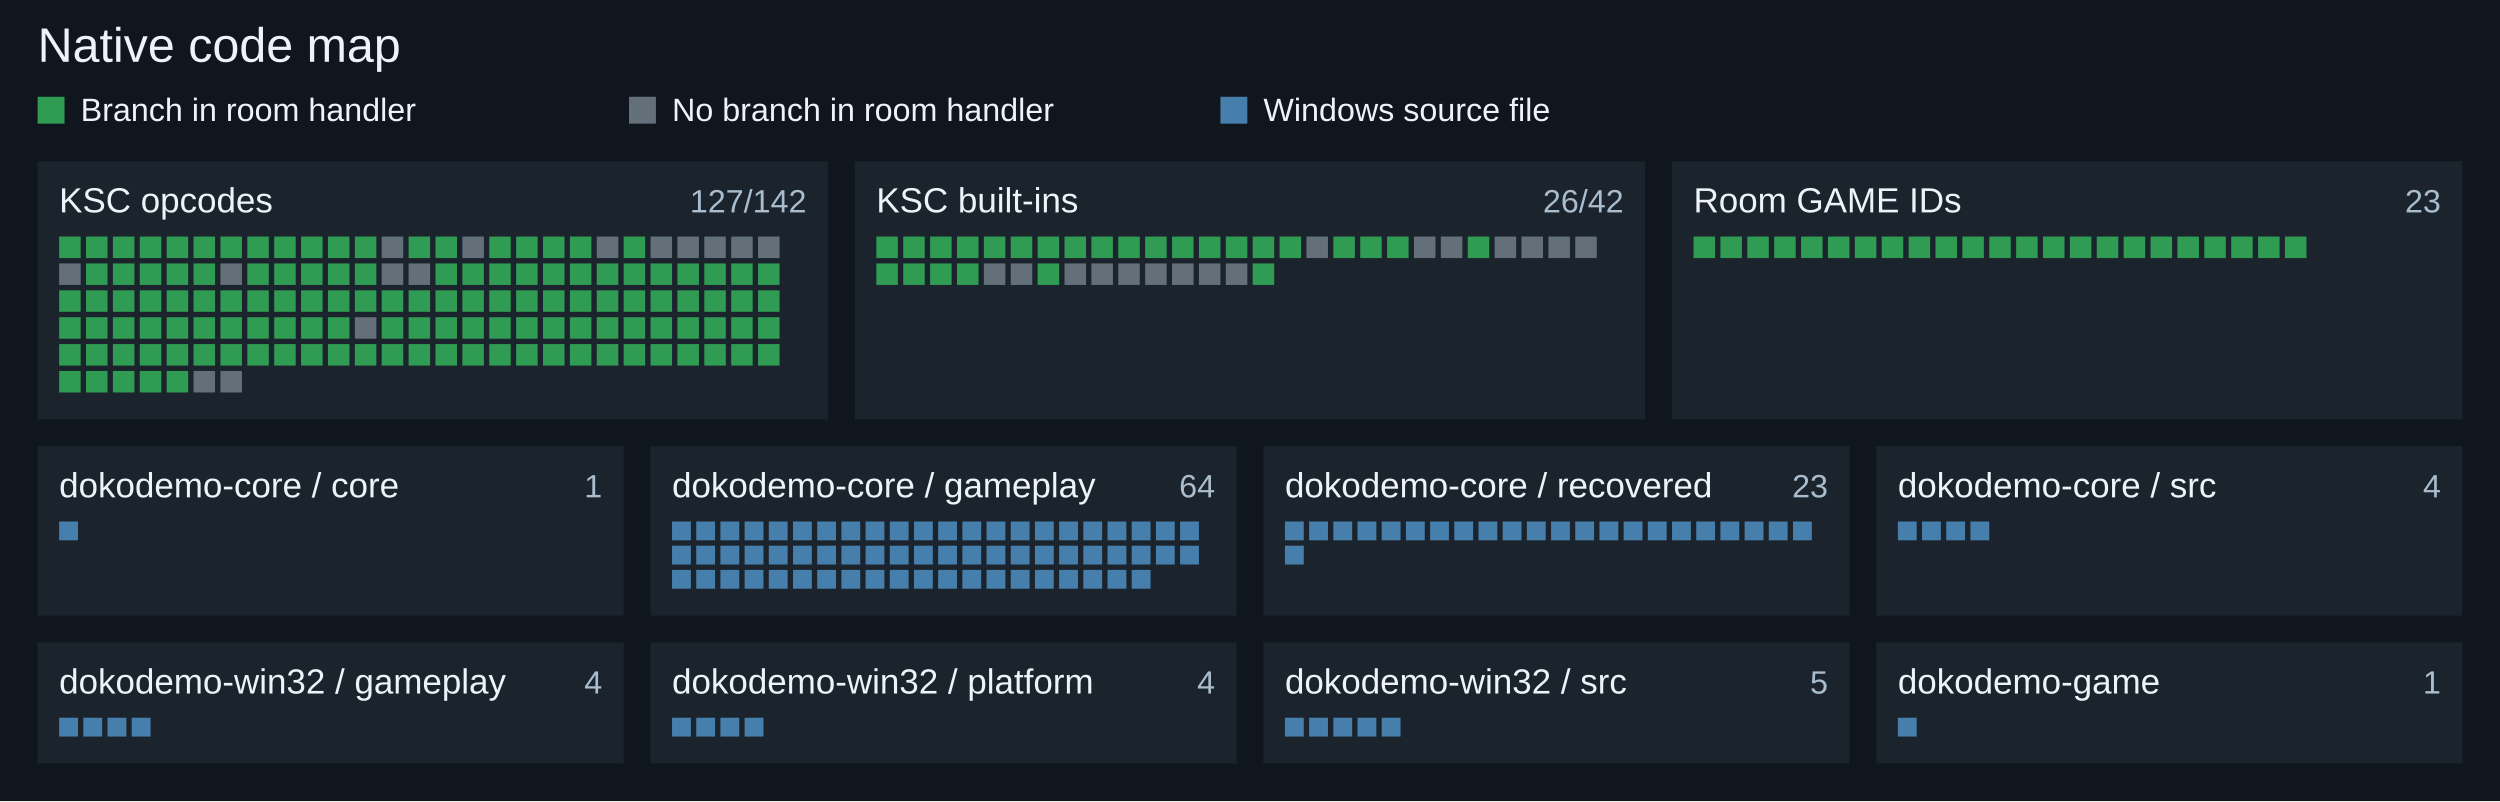
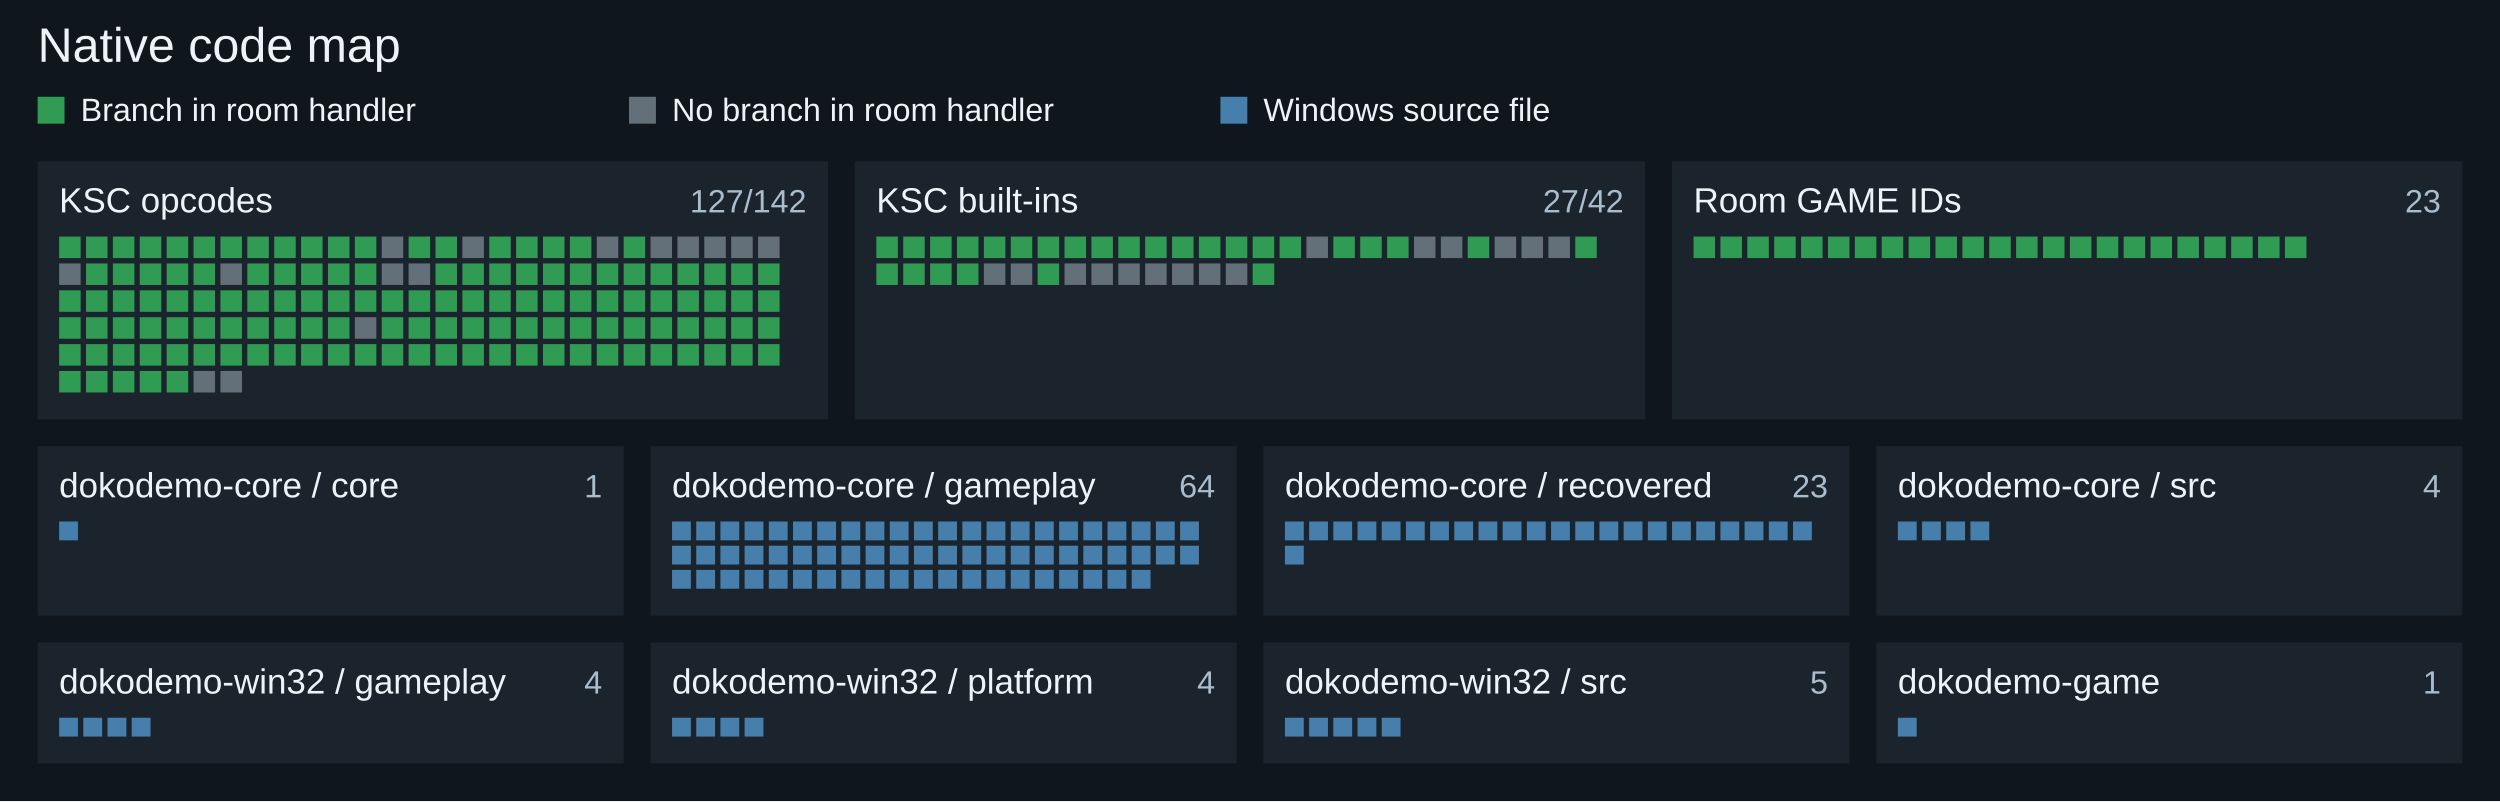
<svg xmlns="http://www.w3.org/2000/svg" width="930" height="298" viewBox="0 0 930 298" role="img" aria-label="Native code map. Each square represents a dispatch ID or Windows source file.">
  <rect x="0" y="0" width="930" height="298" fill="#10161d" />
  <g font-family="Segoe UI, Arial, sans-serif">
    <text x="14" y="23" font-size="18" fill="#edf3f8">Native code map</text>
    <rect x="14" y="36" width="10" height="10" fill="#2f9b53" />
    <text x="30" y="45" font-size="12" fill="#edf3f8">Branch in room handler</text>
    <rect x="234" y="36" width="10" height="10" fill="#63707a" />
    <text x="250" y="45" font-size="12" fill="#edf3f8">No branch in room handler</text>
    <rect x="454" y="36" width="10" height="10" fill="#477fac" />
    <text x="470" y="45" font-size="12" fill="#edf3f8">Windows source file</text>
    <rect x="14" y="60" width="294" height="96" fill="#1b242c" />
    <text x="22" y="79" font-size="13" fill="#edf3f8">KSC opcodes</text>
    <text x="300" y="79" font-size="12" fill="#a9bdce" text-anchor="end">127/142</text>
    <rect x="22" y="88" width="8" height="8" fill="#2f9b53" />
    <rect x="32" y="88" width="8" height="8" fill="#2f9b53" />
    <rect x="42" y="88" width="8" height="8" fill="#2f9b53" />
    <rect x="52" y="88" width="8" height="8" fill="#2f9b53" />
    <rect x="62" y="88" width="8" height="8" fill="#2f9b53" />
    <rect x="72" y="88" width="8" height="8" fill="#2f9b53" />
    <rect x="82" y="88" width="8" height="8" fill="#2f9b53" />
    <rect x="92" y="88" width="8" height="8" fill="#2f9b53" />
    <rect x="102" y="88" width="8" height="8" fill="#2f9b53" />
    <rect x="112" y="88" width="8" height="8" fill="#2f9b53" />
    <rect x="122" y="88" width="8" height="8" fill="#2f9b53" />
    <rect x="132" y="88" width="8" height="8" fill="#2f9b53" />
    <rect x="142" y="88" width="8" height="8" fill="#63707a" />
    <rect x="152" y="88" width="8" height="8" fill="#2f9b53" />
    <rect x="162" y="88" width="8" height="8" fill="#2f9b53" />
    <rect x="172" y="88" width="8" height="8" fill="#63707a" />
    <rect x="182" y="88" width="8" height="8" fill="#2f9b53" />
    <rect x="192" y="88" width="8" height="8" fill="#2f9b53" />
    <rect x="202" y="88" width="8" height="8" fill="#2f9b53" />
    <rect x="212" y="88" width="8" height="8" fill="#2f9b53" />
    <rect x="222" y="88" width="8" height="8" fill="#63707a" />
    <rect x="232" y="88" width="8" height="8" fill="#2f9b53" />
    <rect x="242" y="88" width="8" height="8" fill="#63707a" />
    <rect x="252" y="88" width="8" height="8" fill="#63707a" />
    <rect x="262" y="88" width="8" height="8" fill="#63707a" />
    <rect x="272" y="88" width="8" height="8" fill="#63707a" />
    <rect x="282" y="88" width="8" height="8" fill="#63707a" />
    <rect x="22" y="98" width="8" height="8" fill="#63707a" />
    <rect x="32" y="98" width="8" height="8" fill="#2f9b53" />
    <rect x="42" y="98" width="8" height="8" fill="#2f9b53" />
    <rect x="52" y="98" width="8" height="8" fill="#2f9b53" />
    <rect x="62" y="98" width="8" height="8" fill="#2f9b53" />
    <rect x="72" y="98" width="8" height="8" fill="#2f9b53" />
    <rect x="82" y="98" width="8" height="8" fill="#63707a" />
    <rect x="92" y="98" width="8" height="8" fill="#2f9b53" />
    <rect x="102" y="98" width="8" height="8" fill="#2f9b53" />
    <rect x="112" y="98" width="8" height="8" fill="#2f9b53" />
    <rect x="122" y="98" width="8" height="8" fill="#2f9b53" />
    <rect x="132" y="98" width="8" height="8" fill="#2f9b53" />
    <rect x="142" y="98" width="8" height="8" fill="#63707a" />
    <rect x="152" y="98" width="8" height="8" fill="#63707a" />
    <rect x="162" y="98" width="8" height="8" fill="#2f9b53" />
    <rect x="172" y="98" width="8" height="8" fill="#2f9b53" />
    <rect x="182" y="98" width="8" height="8" fill="#2f9b53" />
    <rect x="192" y="98" width="8" height="8" fill="#2f9b53" />
    <rect x="202" y="98" width="8" height="8" fill="#2f9b53" />
    <rect x="212" y="98" width="8" height="8" fill="#2f9b53" />
    <rect x="222" y="98" width="8" height="8" fill="#2f9b53" />
    <rect x="232" y="98" width="8" height="8" fill="#2f9b53" />
    <rect x="242" y="98" width="8" height="8" fill="#2f9b53" />
    <rect x="252" y="98" width="8" height="8" fill="#2f9b53" />
    <rect x="262" y="98" width="8" height="8" fill="#2f9b53" />
    <rect x="272" y="98" width="8" height="8" fill="#2f9b53" />
    <rect x="282" y="98" width="8" height="8" fill="#2f9b53" />
    <rect x="22" y="108" width="8" height="8" fill="#2f9b53" />
    <rect x="32" y="108" width="8" height="8" fill="#2f9b53" />
    <rect x="42" y="108" width="8" height="8" fill="#2f9b53" />
    <rect x="52" y="108" width="8" height="8" fill="#2f9b53" />
    <rect x="62" y="108" width="8" height="8" fill="#2f9b53" />
    <rect x="72" y="108" width="8" height="8" fill="#2f9b53" />
    <rect x="82" y="108" width="8" height="8" fill="#2f9b53" />
    <rect x="92" y="108" width="8" height="8" fill="#2f9b53" />
    <rect x="102" y="108" width="8" height="8" fill="#2f9b53" />
    <rect x="112" y="108" width="8" height="8" fill="#2f9b53" />
    <rect x="122" y="108" width="8" height="8" fill="#2f9b53" />
    <rect x="132" y="108" width="8" height="8" fill="#2f9b53" />
    <rect x="142" y="108" width="8" height="8" fill="#2f9b53" />
    <rect x="152" y="108" width="8" height="8" fill="#2f9b53" />
    <rect x="162" y="108" width="8" height="8" fill="#2f9b53" />
    <rect x="172" y="108" width="8" height="8" fill="#2f9b53" />
    <rect x="182" y="108" width="8" height="8" fill="#2f9b53" />
    <rect x="192" y="108" width="8" height="8" fill="#2f9b53" />
    <rect x="202" y="108" width="8" height="8" fill="#2f9b53" />
    <rect x="212" y="108" width="8" height="8" fill="#2f9b53" />
    <rect x="222" y="108" width="8" height="8" fill="#2f9b53" />
    <rect x="232" y="108" width="8" height="8" fill="#2f9b53" />
    <rect x="242" y="108" width="8" height="8" fill="#2f9b53" />
    <rect x="252" y="108" width="8" height="8" fill="#2f9b53" />
    <rect x="262" y="108" width="8" height="8" fill="#2f9b53" />
    <rect x="272" y="108" width="8" height="8" fill="#2f9b53" />
    <rect x="282" y="108" width="8" height="8" fill="#2f9b53" />
    <rect x="22" y="118" width="8" height="8" fill="#2f9b53" />
    <rect x="32" y="118" width="8" height="8" fill="#2f9b53" />
    <rect x="42" y="118" width="8" height="8" fill="#2f9b53" />
    <rect x="52" y="118" width="8" height="8" fill="#2f9b53" />
    <rect x="62" y="118" width="8" height="8" fill="#2f9b53" />
    <rect x="72" y="118" width="8" height="8" fill="#2f9b53" />
    <rect x="82" y="118" width="8" height="8" fill="#2f9b53" />
    <rect x="92" y="118" width="8" height="8" fill="#2f9b53" />
    <rect x="102" y="118" width="8" height="8" fill="#2f9b53" />
    <rect x="112" y="118" width="8" height="8" fill="#2f9b53" />
    <rect x="122" y="118" width="8" height="8" fill="#2f9b53" />
    <rect x="132" y="118" width="8" height="8" fill="#63707a" />
    <rect x="142" y="118" width="8" height="8" fill="#2f9b53" />
    <rect x="152" y="118" width="8" height="8" fill="#2f9b53" />
    <rect x="162" y="118" width="8" height="8" fill="#2f9b53" />
    <rect x="172" y="118" width="8" height="8" fill="#2f9b53" />
    <rect x="182" y="118" width="8" height="8" fill="#2f9b53" />
    <rect x="192" y="118" width="8" height="8" fill="#2f9b53" />
    <rect x="202" y="118" width="8" height="8" fill="#2f9b53" />
    <rect x="212" y="118" width="8" height="8" fill="#2f9b53" />
    <rect x="222" y="118" width="8" height="8" fill="#2f9b53" />
    <rect x="232" y="118" width="8" height="8" fill="#2f9b53" />
    <rect x="242" y="118" width="8" height="8" fill="#2f9b53" />
    <rect x="252" y="118" width="8" height="8" fill="#2f9b53" />
    <rect x="262" y="118" width="8" height="8" fill="#2f9b53" />
    <rect x="272" y="118" width="8" height="8" fill="#2f9b53" />
    <rect x="282" y="118" width="8" height="8" fill="#2f9b53" />
    <rect x="22" y="128" width="8" height="8" fill="#2f9b53" />
    <rect x="32" y="128" width="8" height="8" fill="#2f9b53" />
    <rect x="42" y="128" width="8" height="8" fill="#2f9b53" />
    <rect x="52" y="128" width="8" height="8" fill="#2f9b53" />
    <rect x="62" y="128" width="8" height="8" fill="#2f9b53" />
    <rect x="72" y="128" width="8" height="8" fill="#2f9b53" />
    <rect x="82" y="128" width="8" height="8" fill="#2f9b53" />
    <rect x="92" y="128" width="8" height="8" fill="#2f9b53" />
    <rect x="102" y="128" width="8" height="8" fill="#2f9b53" />
    <rect x="112" y="128" width="8" height="8" fill="#2f9b53" />
    <rect x="122" y="128" width="8" height="8" fill="#2f9b53" />
    <rect x="132" y="128" width="8" height="8" fill="#2f9b53" />
    <rect x="142" y="128" width="8" height="8" fill="#2f9b53" />
    <rect x="152" y="128" width="8" height="8" fill="#2f9b53" />
    <rect x="162" y="128" width="8" height="8" fill="#2f9b53" />
    <rect x="172" y="128" width="8" height="8" fill="#2f9b53" />
    <rect x="182" y="128" width="8" height="8" fill="#2f9b53" />
    <rect x="192" y="128" width="8" height="8" fill="#2f9b53" />
    <rect x="202" y="128" width="8" height="8" fill="#2f9b53" />
    <rect x="212" y="128" width="8" height="8" fill="#2f9b53" />
    <rect x="222" y="128" width="8" height="8" fill="#2f9b53" />
    <rect x="232" y="128" width="8" height="8" fill="#2f9b53" />
    <rect x="242" y="128" width="8" height="8" fill="#2f9b53" />
    <rect x="252" y="128" width="8" height="8" fill="#2f9b53" />
    <rect x="262" y="128" width="8" height="8" fill="#2f9b53" />
    <rect x="272" y="128" width="8" height="8" fill="#2f9b53" />
    <rect x="282" y="128" width="8" height="8" fill="#2f9b53" />
    <rect x="22" y="138" width="8" height="8" fill="#2f9b53" />
    <rect x="32" y="138" width="8" height="8" fill="#2f9b53" />
    <rect x="42" y="138" width="8" height="8" fill="#2f9b53" />
    <rect x="52" y="138" width="8" height="8" fill="#2f9b53" />
    <rect x="62" y="138" width="8" height="8" fill="#2f9b53" />
    <rect x="72" y="138" width="8" height="8" fill="#63707a" />
    <rect x="82" y="138" width="8" height="8" fill="#63707a" />
    <rect x="318" y="60" width="294" height="96" fill="#1b242c" />
    <text x="326" y="79" font-size="13" fill="#edf3f8">KSC built-ins</text>
-     <text x="604" y="79" font-size="12" fill="#a9bdce" text-anchor="end">26/42</text>
+     <text x="604" y="79" font-size="12" fill="#a9bdce" text-anchor="end">27/42</text>
    <rect x="326" y="88" width="8" height="8" fill="#2f9b53" />
    <rect x="336" y="88" width="8" height="8" fill="#2f9b53" />
    <rect x="346" y="88" width="8" height="8" fill="#2f9b53" />
    <rect x="356" y="88" width="8" height="8" fill="#2f9b53" />
    <rect x="366" y="88" width="8" height="8" fill="#2f9b53" />
    <rect x="376" y="88" width="8" height="8" fill="#2f9b53" />
    <rect x="386" y="88" width="8" height="8" fill="#2f9b53" />
    <rect x="396" y="88" width="8" height="8" fill="#2f9b53" />
    <rect x="406" y="88" width="8" height="8" fill="#2f9b53" />
    <rect x="416" y="88" width="8" height="8" fill="#2f9b53" />
    <rect x="426" y="88" width="8" height="8" fill="#2f9b53" />
    <rect x="436" y="88" width="8" height="8" fill="#2f9b53" />
    <rect x="446" y="88" width="8" height="8" fill="#2f9b53" />
    <rect x="456" y="88" width="8" height="8" fill="#2f9b53" />
    <rect x="466" y="88" width="8" height="8" fill="#2f9b53" />
    <rect x="476" y="88" width="8" height="8" fill="#2f9b53" />
    <rect x="486" y="88" width="8" height="8" fill="#63707a" />
    <rect x="496" y="88" width="8" height="8" fill="#2f9b53" />
    <rect x="506" y="88" width="8" height="8" fill="#2f9b53" />
    <rect x="516" y="88" width="8" height="8" fill="#2f9b53" />
    <rect x="526" y="88" width="8" height="8" fill="#63707a" />
    <rect x="536" y="88" width="8" height="8" fill="#63707a" />
    <rect x="546" y="88" width="8" height="8" fill="#2f9b53" />
    <rect x="556" y="88" width="8" height="8" fill="#63707a" />
    <rect x="566" y="88" width="8" height="8" fill="#63707a" />
    <rect x="576" y="88" width="8" height="8" fill="#63707a" />
-     <rect x="586" y="88" width="8" height="8" fill="#63707a" />
+     <rect x="586" y="88" width="8" height="8" fill="#2f9b53" />
    <rect x="326" y="98" width="8" height="8" fill="#2f9b53" />
    <rect x="336" y="98" width="8" height="8" fill="#2f9b53" />
    <rect x="346" y="98" width="8" height="8" fill="#2f9b53" />
    <rect x="356" y="98" width="8" height="8" fill="#2f9b53" />
    <rect x="366" y="98" width="8" height="8" fill="#63707a" />
    <rect x="376" y="98" width="8" height="8" fill="#63707a" />
    <rect x="386" y="98" width="8" height="8" fill="#2f9b53" />
    <rect x="396" y="98" width="8" height="8" fill="#63707a" />
    <rect x="406" y="98" width="8" height="8" fill="#63707a" />
    <rect x="416" y="98" width="8" height="8" fill="#63707a" />
    <rect x="426" y="98" width="8" height="8" fill="#63707a" />
    <rect x="436" y="98" width="8" height="8" fill="#63707a" />
    <rect x="446" y="98" width="8" height="8" fill="#63707a" />
    <rect x="456" y="98" width="8" height="8" fill="#63707a" />
    <rect x="466" y="98" width="8" height="8" fill="#2f9b53" />
    <rect x="622" y="60" width="294" height="96" fill="#1b242c" />
    <text x="630" y="79" font-size="13" fill="#edf3f8">Room GAME IDs</text>
    <text x="908" y="79" font-size="12" fill="#a9bdce" text-anchor="end">23</text>
    <rect x="630" y="88" width="8" height="8" fill="#2f9b53" />
    <rect x="640" y="88" width="8" height="8" fill="#2f9b53" />
    <rect x="650" y="88" width="8" height="8" fill="#2f9b53" />
    <rect x="660" y="88" width="8" height="8" fill="#2f9b53" />
    <rect x="670" y="88" width="8" height="8" fill="#2f9b53" />
    <rect x="680" y="88" width="8" height="8" fill="#2f9b53" />
    <rect x="690" y="88" width="8" height="8" fill="#2f9b53" />
    <rect x="700" y="88" width="8" height="8" fill="#2f9b53" />
    <rect x="710" y="88" width="8" height="8" fill="#2f9b53" />
    <rect x="720" y="88" width="8" height="8" fill="#2f9b53" />
    <rect x="730" y="88" width="8" height="8" fill="#2f9b53" />
    <rect x="740" y="88" width="8" height="8" fill="#2f9b53" />
    <rect x="750" y="88" width="8" height="8" fill="#2f9b53" />
    <rect x="760" y="88" width="8" height="8" fill="#2f9b53" />
    <rect x="770" y="88" width="8" height="8" fill="#2f9b53" />
    <rect x="780" y="88" width="8" height="8" fill="#2f9b53" />
    <rect x="790" y="88" width="8" height="8" fill="#2f9b53" />
    <rect x="800" y="88" width="8" height="8" fill="#2f9b53" />
    <rect x="810" y="88" width="8" height="8" fill="#2f9b53" />
    <rect x="820" y="88" width="8" height="8" fill="#2f9b53" />
    <rect x="830" y="88" width="8" height="8" fill="#2f9b53" />
    <rect x="840" y="88" width="8" height="8" fill="#2f9b53" />
    <rect x="850" y="88" width="8" height="8" fill="#2f9b53" />
    <rect x="14" y="166" width="218" height="63" fill="#1b242c" />
    <text x="22" y="185" font-size="13" fill="#edf3f8">dokodemo-core / core</text>
    <text x="224" y="185" font-size="12" fill="#a9bdce" text-anchor="end">1</text>
    <rect x="22" y="194" width="7" height="7" fill="#477fac" />
    <rect x="242" y="166" width="218" height="63" fill="#1b242c" />
    <text x="250" y="185" font-size="13" fill="#edf3f8">dokodemo-core / gameplay</text>
    <text x="452" y="185" font-size="12" fill="#a9bdce" text-anchor="end">64</text>
    <rect x="250" y="194" width="7" height="7" fill="#477fac" />
    <rect x="259" y="194" width="7" height="7" fill="#477fac" />
    <rect x="268" y="194" width="7" height="7" fill="#477fac" />
    <rect x="277" y="194" width="7" height="7" fill="#477fac" />
    <rect x="286" y="194" width="7" height="7" fill="#477fac" />
    <rect x="295" y="194" width="7" height="7" fill="#477fac" />
    <rect x="304" y="194" width="7" height="7" fill="#477fac" />
    <rect x="313" y="194" width="7" height="7" fill="#477fac" />
    <rect x="322" y="194" width="7" height="7" fill="#477fac" />
    <rect x="331" y="194" width="7" height="7" fill="#477fac" />
    <rect x="340" y="194" width="7" height="7" fill="#477fac" />
    <rect x="349" y="194" width="7" height="7" fill="#477fac" />
    <rect x="358" y="194" width="7" height="7" fill="#477fac" />
    <rect x="367" y="194" width="7" height="7" fill="#477fac" />
    <rect x="376" y="194" width="7" height="7" fill="#477fac" />
    <rect x="385" y="194" width="7" height="7" fill="#477fac" />
    <rect x="394" y="194" width="7" height="7" fill="#477fac" />
    <rect x="403" y="194" width="7" height="7" fill="#477fac" />
    <rect x="412" y="194" width="7" height="7" fill="#477fac" />
    <rect x="421" y="194" width="7" height="7" fill="#477fac" />
    <rect x="430" y="194" width="7" height="7" fill="#477fac" />
    <rect x="439" y="194" width="7" height="7" fill="#477fac" />
    <rect x="250" y="203" width="7" height="7" fill="#477fac" />
    <rect x="259" y="203" width="7" height="7" fill="#477fac" />
    <rect x="268" y="203" width="7" height="7" fill="#477fac" />
    <rect x="277" y="203" width="7" height="7" fill="#477fac" />
    <rect x="286" y="203" width="7" height="7" fill="#477fac" />
    <rect x="295" y="203" width="7" height="7" fill="#477fac" />
    <rect x="304" y="203" width="7" height="7" fill="#477fac" />
    <rect x="313" y="203" width="7" height="7" fill="#477fac" />
    <rect x="322" y="203" width="7" height="7" fill="#477fac" />
    <rect x="331" y="203" width="7" height="7" fill="#477fac" />
    <rect x="340" y="203" width="7" height="7" fill="#477fac" />
    <rect x="349" y="203" width="7" height="7" fill="#477fac" />
    <rect x="358" y="203" width="7" height="7" fill="#477fac" />
    <rect x="367" y="203" width="7" height="7" fill="#477fac" />
    <rect x="376" y="203" width="7" height="7" fill="#477fac" />
    <rect x="385" y="203" width="7" height="7" fill="#477fac" />
    <rect x="394" y="203" width="7" height="7" fill="#477fac" />
    <rect x="403" y="203" width="7" height="7" fill="#477fac" />
    <rect x="412" y="203" width="7" height="7" fill="#477fac" />
    <rect x="421" y="203" width="7" height="7" fill="#477fac" />
    <rect x="430" y="203" width="7" height="7" fill="#477fac" />
    <rect x="439" y="203" width="7" height="7" fill="#477fac" />
    <rect x="250" y="212" width="7" height="7" fill="#477fac" />
    <rect x="259" y="212" width="7" height="7" fill="#477fac" />
    <rect x="268" y="212" width="7" height="7" fill="#477fac" />
    <rect x="277" y="212" width="7" height="7" fill="#477fac" />
    <rect x="286" y="212" width="7" height="7" fill="#477fac" />
    <rect x="295" y="212" width="7" height="7" fill="#477fac" />
    <rect x="304" y="212" width="7" height="7" fill="#477fac" />
    <rect x="313" y="212" width="7" height="7" fill="#477fac" />
    <rect x="322" y="212" width="7" height="7" fill="#477fac" />
    <rect x="331" y="212" width="7" height="7" fill="#477fac" />
    <rect x="340" y="212" width="7" height="7" fill="#477fac" />
    <rect x="349" y="212" width="7" height="7" fill="#477fac" />
    <rect x="358" y="212" width="7" height="7" fill="#477fac" />
    <rect x="367" y="212" width="7" height="7" fill="#477fac" />
    <rect x="376" y="212" width="7" height="7" fill="#477fac" />
    <rect x="385" y="212" width="7" height="7" fill="#477fac" />
    <rect x="394" y="212" width="7" height="7" fill="#477fac" />
    <rect x="403" y="212" width="7" height="7" fill="#477fac" />
    <rect x="412" y="212" width="7" height="7" fill="#477fac" />
    <rect x="421" y="212" width="7" height="7" fill="#477fac" />
    <rect x="470" y="166" width="218" height="63" fill="#1b242c" />
    <text x="478" y="185" font-size="13" fill="#edf3f8">dokodemo-core / recovered</text>
    <text x="680" y="185" font-size="12" fill="#a9bdce" text-anchor="end">23</text>
    <rect x="478" y="194" width="7" height="7" fill="#477fac" />
    <rect x="487" y="194" width="7" height="7" fill="#477fac" />
    <rect x="496" y="194" width="7" height="7" fill="#477fac" />
    <rect x="505" y="194" width="7" height="7" fill="#477fac" />
    <rect x="514" y="194" width="7" height="7" fill="#477fac" />
    <rect x="523" y="194" width="7" height="7" fill="#477fac" />
    <rect x="532" y="194" width="7" height="7" fill="#477fac" />
    <rect x="541" y="194" width="7" height="7" fill="#477fac" />
    <rect x="550" y="194" width="7" height="7" fill="#477fac" />
    <rect x="559" y="194" width="7" height="7" fill="#477fac" />
    <rect x="568" y="194" width="7" height="7" fill="#477fac" />
    <rect x="577" y="194" width="7" height="7" fill="#477fac" />
    <rect x="586" y="194" width="7" height="7" fill="#477fac" />
    <rect x="595" y="194" width="7" height="7" fill="#477fac" />
    <rect x="604" y="194" width="7" height="7" fill="#477fac" />
    <rect x="613" y="194" width="7" height="7" fill="#477fac" />
    <rect x="622" y="194" width="7" height="7" fill="#477fac" />
    <rect x="631" y="194" width="7" height="7" fill="#477fac" />
    <rect x="640" y="194" width="7" height="7" fill="#477fac" />
    <rect x="649" y="194" width="7" height="7" fill="#477fac" />
    <rect x="658" y="194" width="7" height="7" fill="#477fac" />
    <rect x="667" y="194" width="7" height="7" fill="#477fac" />
    <rect x="478" y="203" width="7" height="7" fill="#477fac" />
    <rect x="698" y="166" width="218" height="63" fill="#1b242c" />
    <text x="706" y="185" font-size="13" fill="#edf3f8">dokodemo-core / src</text>
    <text x="908" y="185" font-size="12" fill="#a9bdce" text-anchor="end">4</text>
    <rect x="706" y="194" width="7" height="7" fill="#477fac" />
    <rect x="715" y="194" width="7" height="7" fill="#477fac" />
    <rect x="724" y="194" width="7" height="7" fill="#477fac" />
    <rect x="733" y="194" width="7" height="7" fill="#477fac" />
    <rect x="14" y="239" width="218" height="45" fill="#1b242c" />
    <text x="22" y="258" font-size="13" fill="#edf3f8">dokodemo-win32 / gameplay</text>
    <text x="224" y="258" font-size="12" fill="#a9bdce" text-anchor="end">4</text>
    <rect x="22" y="267" width="7" height="7" fill="#477fac" />
    <rect x="31" y="267" width="7" height="7" fill="#477fac" />
    <rect x="40" y="267" width="7" height="7" fill="#477fac" />
    <rect x="49" y="267" width="7" height="7" fill="#477fac" />
    <rect x="242" y="239" width="218" height="45" fill="#1b242c" />
    <text x="250" y="258" font-size="13" fill="#edf3f8">dokodemo-win32 / platform</text>
    <text x="452" y="258" font-size="12" fill="#a9bdce" text-anchor="end">4</text>
    <rect x="250" y="267" width="7" height="7" fill="#477fac" />
    <rect x="259" y="267" width="7" height="7" fill="#477fac" />
    <rect x="268" y="267" width="7" height="7" fill="#477fac" />
    <rect x="277" y="267" width="7" height="7" fill="#477fac" />
    <rect x="470" y="239" width="218" height="45" fill="#1b242c" />
    <text x="478" y="258" font-size="13" fill="#edf3f8">dokodemo-win32 / src</text>
    <text x="680" y="258" font-size="12" fill="#a9bdce" text-anchor="end">5</text>
    <rect x="478" y="267" width="7" height="7" fill="#477fac" />
    <rect x="487" y="267" width="7" height="7" fill="#477fac" />
    <rect x="496" y="267" width="7" height="7" fill="#477fac" />
    <rect x="505" y="267" width="7" height="7" fill="#477fac" />
    <rect x="514" y="267" width="7" height="7" fill="#477fac" />
    <rect x="698" y="239" width="218" height="45" fill="#1b242c" />
    <text x="706" y="258" font-size="13" fill="#edf3f8">dokodemo-game</text>
    <text x="908" y="258" font-size="12" fill="#a9bdce" text-anchor="end">1</text>
    <rect x="706" y="267" width="7" height="7" fill="#477fac" />
  </g>
</svg>
